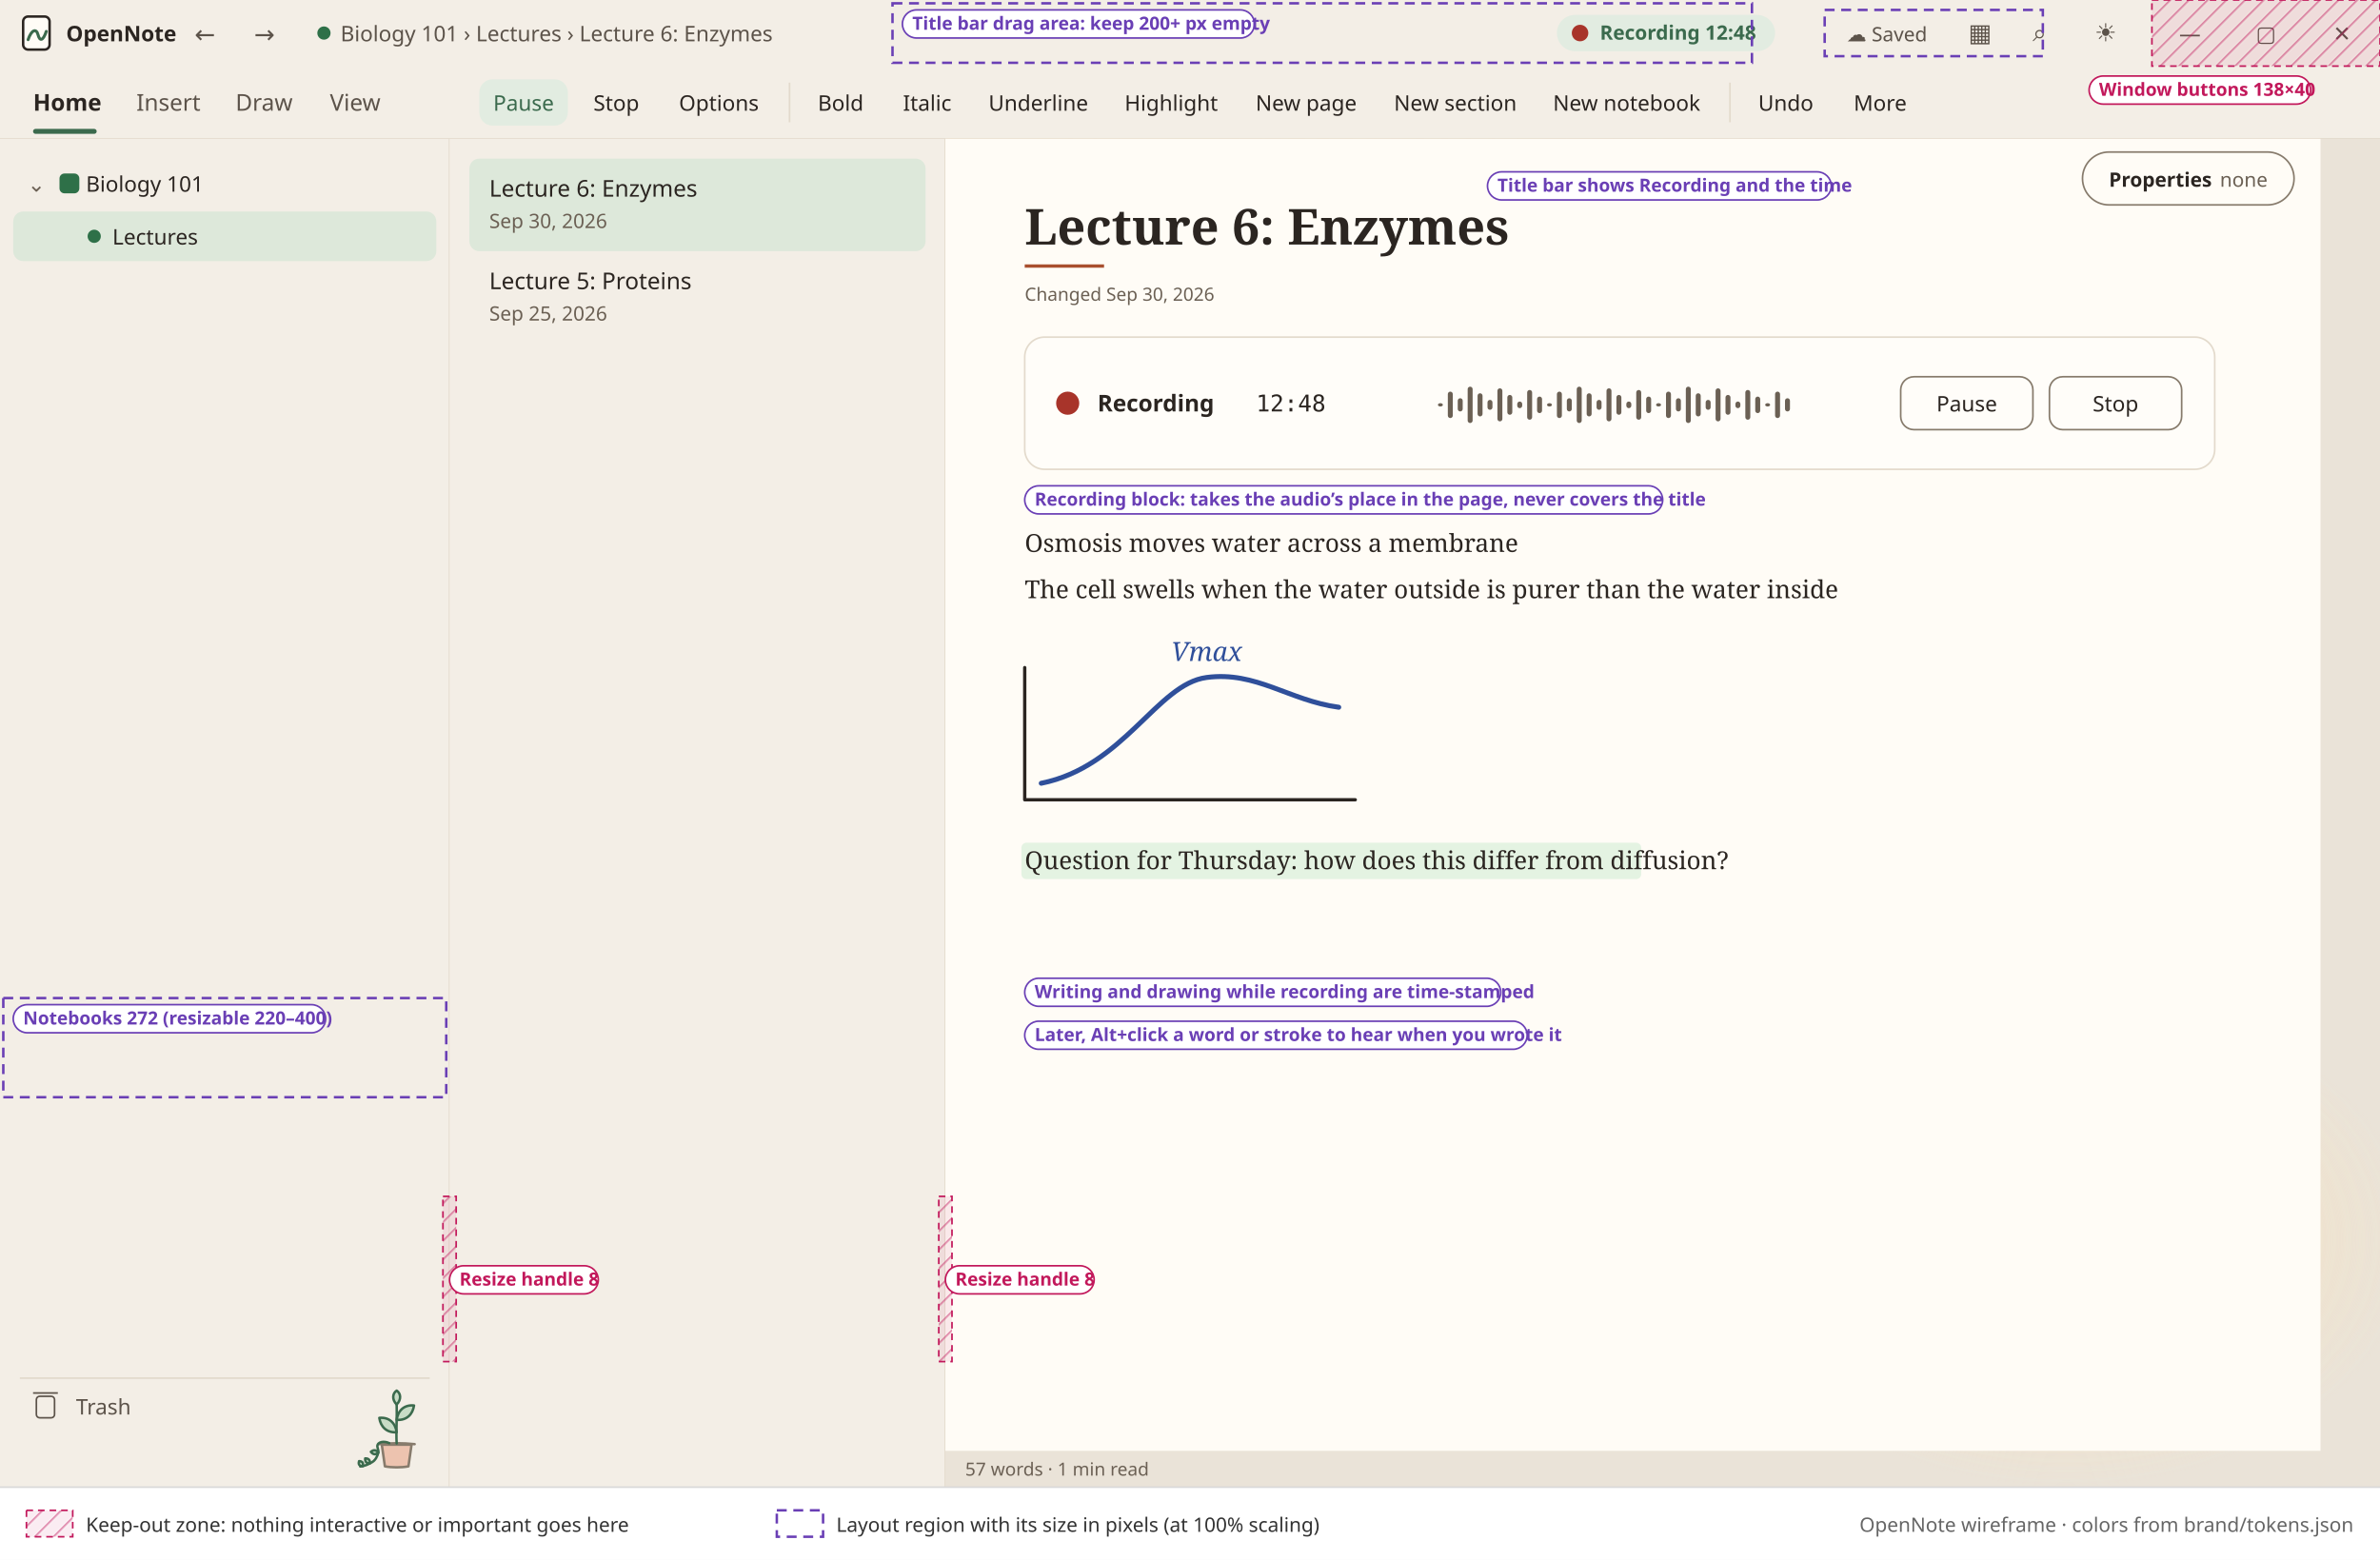
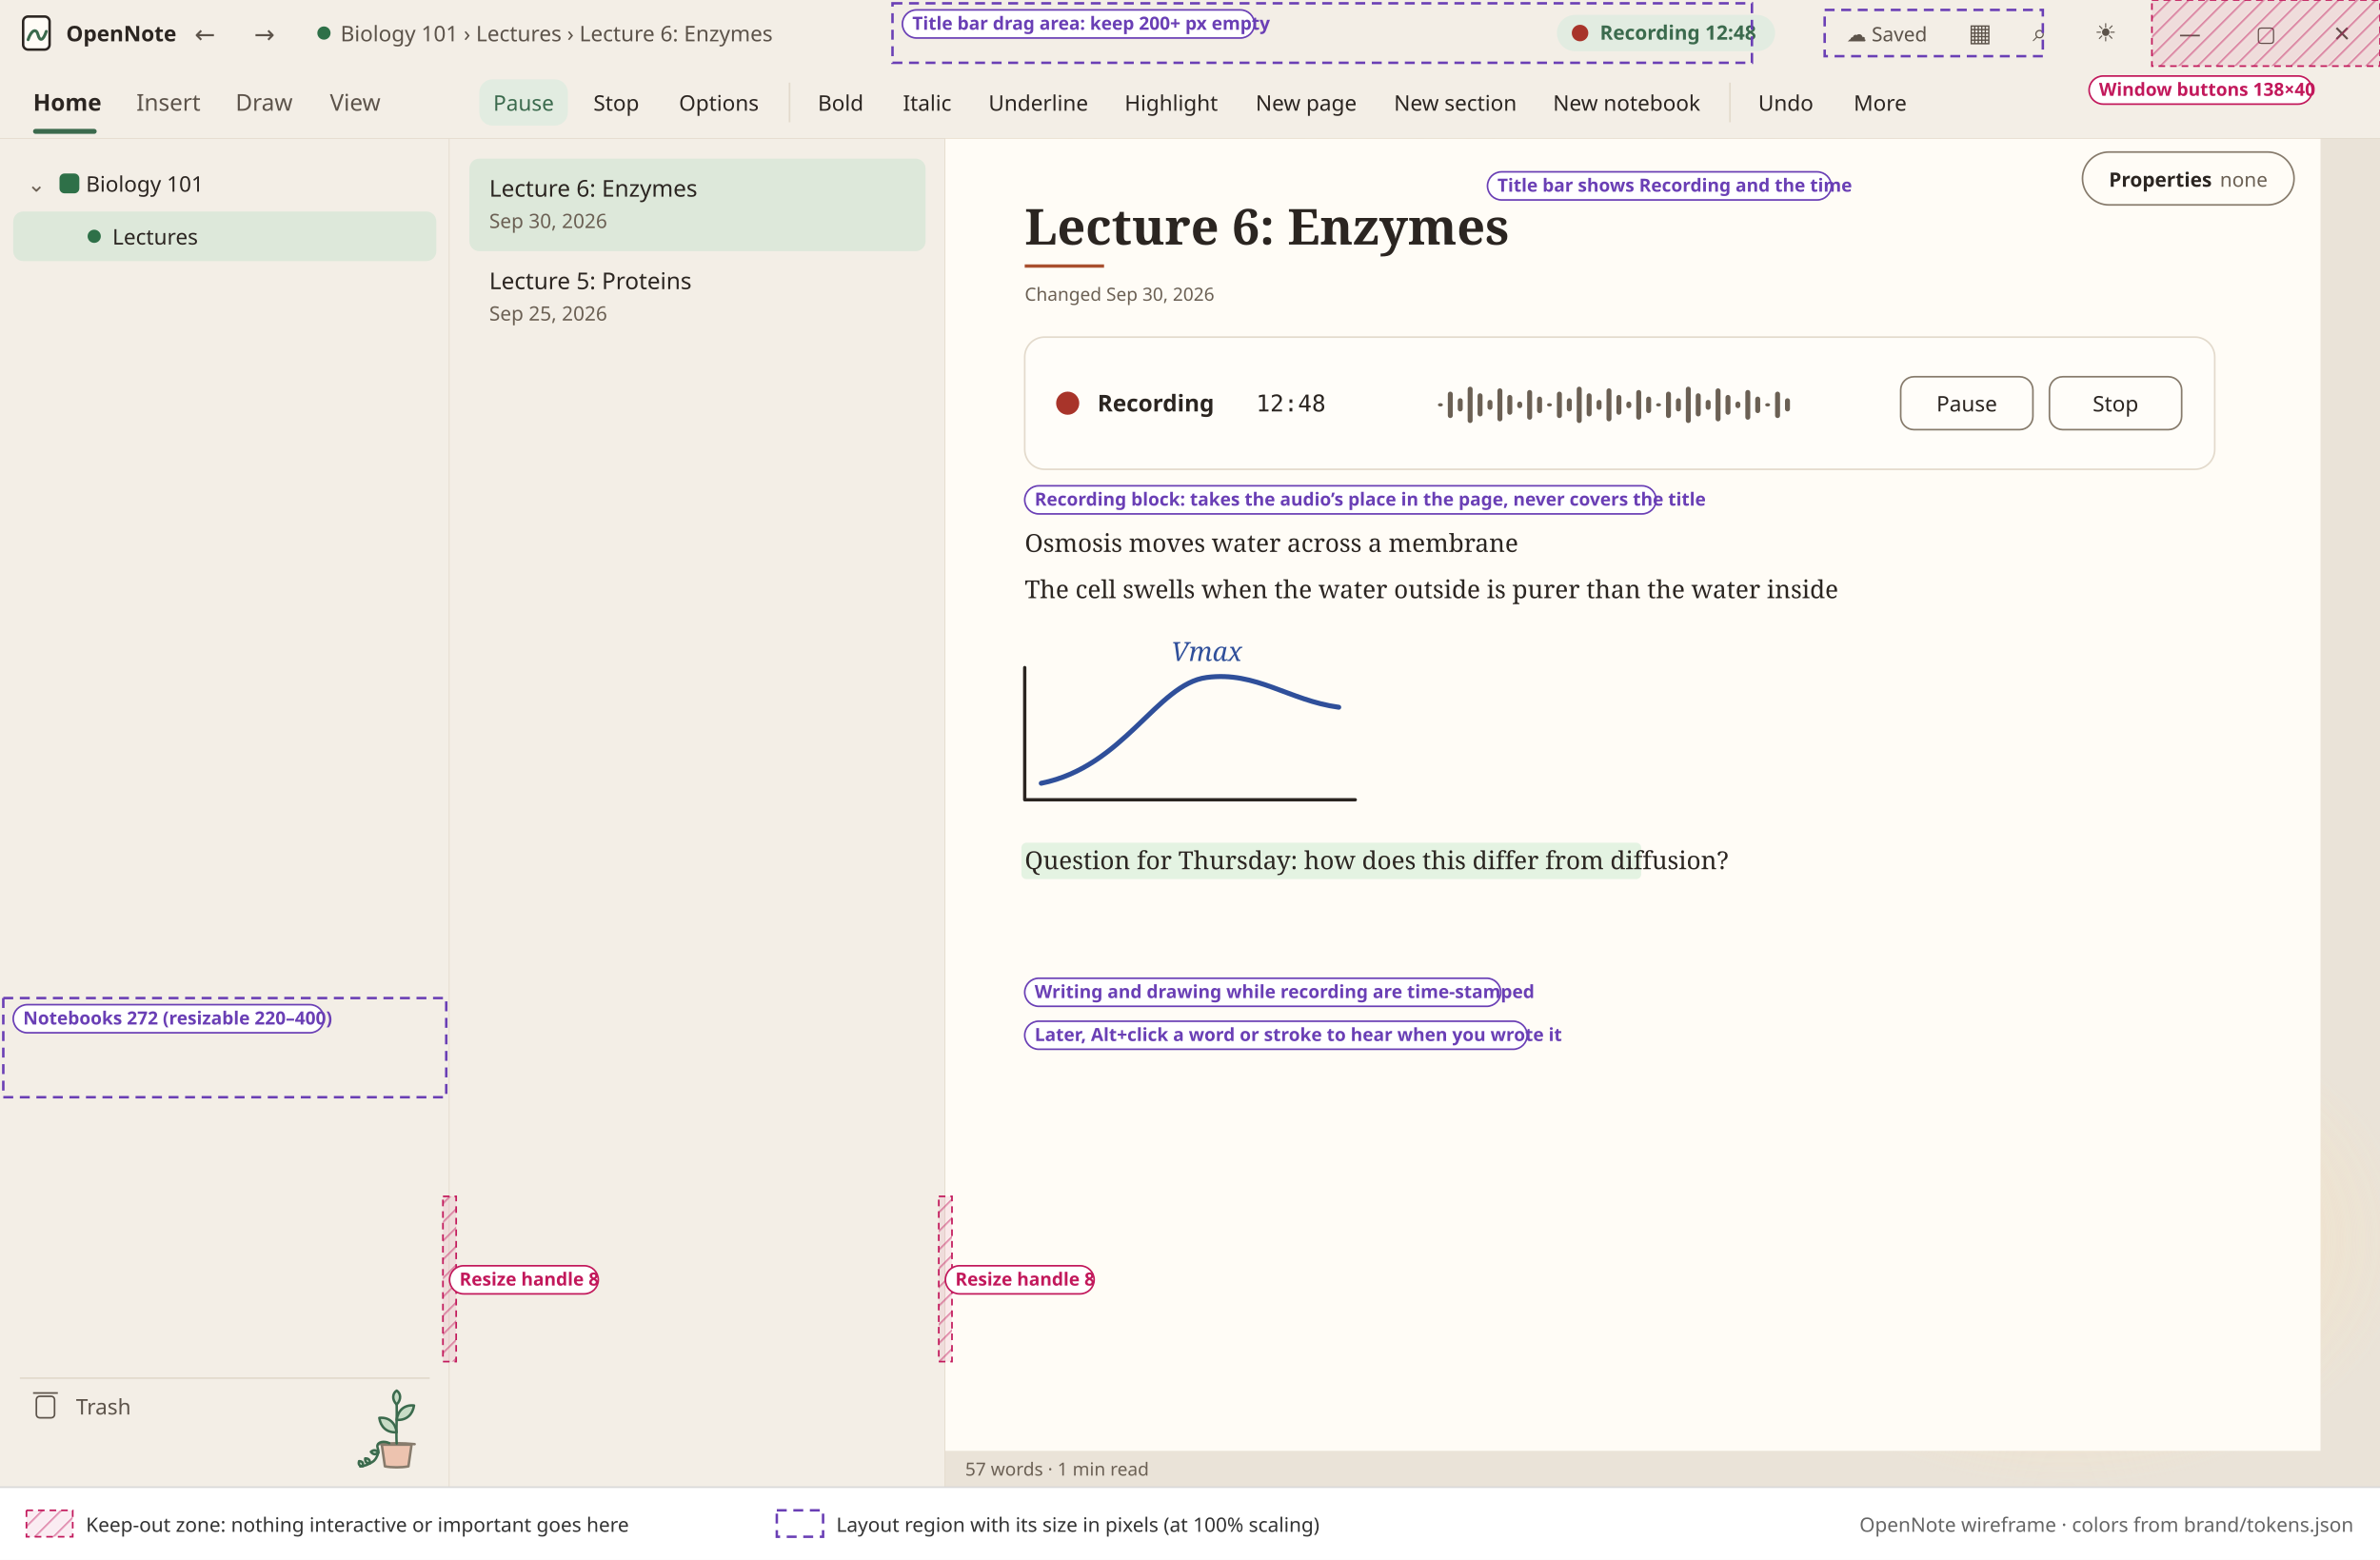
<svg xmlns="http://www.w3.org/2000/svg" viewBox="0 0 1440 944" width="1440" height="944" role="img">
  <defs>
    <pattern id="hatch" width="8" height="8" patternUnits="userSpaceOnUse" patternTransform="rotate(45)">
      <rect width="8" height="8" fill="#C2185B" fill-opacity="0.08" />
      <line x1="0" y1="0" x2="0" y2="8" stroke="#C2185B" stroke-opacity="0.45" stroke-width="2" />
    </pattern>
    <filter id="shadow" x="-10%" y="-10%" width="120%" height="130%">
      <feDropShadow dx="0" dy="4" stdDeviation="6" flood-color="#2B2521" flood-opacity="0.16" />
    </filter>
  </defs>
  <rect x="0" y="0" width="1440" height="900" rx="0" fill="#F3EEE6" />
  <rect x="0" y="0" width="1440" height="40" rx="0" fill="#F3EEE6" />
  <rect x="14" y="10" width="16" height="20" rx="3" fill="#FFFCF6" stroke="#2B2521" stroke-width="1.5" />
  <path d="M17 24c2-6 5-7 6-3s3 4 5-2" fill="none" stroke-linecap="round" stroke-linejoin="round" stroke="#3B6A4D" stroke-width="1.8" />
  <text x="40" y="25" font-size="13" font-weight="600" fill="#2B2521" text-anchor="start" font-family="'Atkinson Hyperlegible Next', 'Segoe UI', system-ui, sans-serif">OpenNote</text>
  <text x="124" y="26" font-size="15" font-weight="400" fill="#5C534A" text-anchor="middle" font-family="'Atkinson Hyperlegible Next', 'Segoe UI', system-ui, sans-serif">←</text>
  <text x="160" y="26" font-size="15" font-weight="400" fill="#5C534A" text-anchor="middle" font-family="'Atkinson Hyperlegible Next', 'Segoe UI', system-ui, sans-serif">→</text>
  <circle cx="196" cy="20" r="4" fill="#2E7048" />
  <text x="206" y="25" font-size="13" font-weight="400" fill="#5C534A" text-anchor="start" font-family="'Atkinson Hyperlegible Next', 'Segoe UI', system-ui, sans-serif">Biology 101 › Lectures › Lecture 6: Enzymes</text>
  <text x="1166" y="25" font-size="12" font-weight="400" fill="#5C534A" text-anchor="end" font-family="'Atkinson Hyperlegible Next', 'Segoe UI', system-ui, sans-serif">☁ Saved</text>
  <text x="1198" y="25" font-size="15" font-weight="400" fill="#5C534A" text-anchor="middle" font-family="'Atkinson Hyperlegible Next', 'Segoe UI', system-ui, sans-serif">▦</text>
  <text x="1234" y="25" font-size="15" font-weight="400" fill="#5C534A" text-anchor="middle" font-family="'Atkinson Hyperlegible Next', 'Segoe UI', system-ui, sans-serif">⌕</text>
  <text x="1274" y="25" font-size="15" font-weight="400" fill="#5C534A" text-anchor="middle" font-family="'Atkinson Hyperlegible Next', 'Segoe UI', system-ui, sans-serif">☀</text>
  <rect x="942" y="9" width="132" height="22" rx="11" fill="#E2ECE1" />
  <circle cx="956" cy="20" r="5" fill="#A8342A" />
  <text x="968" y="24" font-size="12" font-weight="600" fill="#3B6A4D" text-anchor="start" font-family="'Atkinson Hyperlegible Next', 'Segoe UI', system-ui, sans-serif">Recording 12:48</text>
  <text x="1325" y="25" font-size="13" font-weight="400" fill="#5C534A" text-anchor="middle" font-family="'Atkinson Hyperlegible Next', 'Segoe UI', system-ui, sans-serif">—</text>
  <text x="1371" y="25" font-size="13" font-weight="400" fill="#5C534A" text-anchor="middle" font-family="'Atkinson Hyperlegible Next', 'Segoe UI', system-ui, sans-serif">▢</text>
  <text x="1417" y="25" font-size="13" font-weight="400" fill="#5C534A" text-anchor="middle" font-family="'Atkinson Hyperlegible Next', 'Segoe UI', system-ui, sans-serif">✕</text>
  <rect x="0" y="40" width="1440" height="44" rx="0" fill="#F3EEE6" />
  <line x1="0" y1="84" x2="1440" y2="84" stroke="#E3DACC" />
  <text x="20" y="67" font-size="14" font-weight="600" fill="#2B2521" text-anchor="start" font-family="'Atkinson Hyperlegible Next', 'Segoe UI', system-ui, sans-serif">Home</text>
  <rect x="20" y="78" width="38.5" height="3" rx="1.5" fill="#3B6A4D" />
  <text x="82.5" y="67" font-size="14" font-weight="400" fill="#5C534A" text-anchor="start" font-family="'Atkinson Hyperlegible Next', 'Segoe UI', system-ui, sans-serif">Insert</text>
  <text x="142.5" y="67" font-size="14" font-weight="400" fill="#5C534A" text-anchor="start" font-family="'Atkinson Hyperlegible Next', 'Segoe UI', system-ui, sans-serif">Draw</text>
  <text x="199.6" y="67" font-size="14" font-weight="400" fill="#5C534A" text-anchor="start" font-family="'Atkinson Hyperlegible Next', 'Segoe UI', system-ui, sans-serif">View</text>
  <g data-fit="6" data-center="both">
    <rect x="290" y="48" width="53.6" height="28" rx="8" fill="#E2ECE1" />
    <text x="316.8" y="67" font-size="13" font-weight="400" fill="#3B6A4D" text-anchor="middle" font-family="'Atkinson Hyperlegible Next', 'Segoe UI', system-ui, sans-serif">Pause</text>
  </g>
  <g data-fit="6" data-center="both">
    <rect x="349.6" y="48" width="46.6" height="28" rx="8" fill="none" />
    <text x="372.9" y="67" font-size="13" font-weight="400" fill="#2B2521" text-anchor="middle" font-family="'Atkinson Hyperlegible Next', 'Segoe UI', system-ui, sans-serif">Stop</text>
  </g>
  <g data-fit="6" data-center="both">
    <rect x="402.2" y="48" width="65.5" height="28" rx="8" fill="none" />
    <text x="434.95" y="67" font-size="13" font-weight="400" fill="#2B2521" text-anchor="middle" font-family="'Atkinson Hyperlegible Next', 'Segoe UI', system-ui, sans-serif">Options</text>
  </g>
  <line x1="477.7" y1="50" x2="477.7" y2="74" stroke="#E3DACC" />
  <g data-fit="6" data-center="both">
    <rect x="485.7" y="48" width="45.9" height="28" rx="8" fill="none" />
    <text x="508.65" y="67" font-size="13" font-weight="400" fill="#2B2521" text-anchor="middle" font-family="'Atkinson Hyperlegible Next', 'Segoe UI', system-ui, sans-serif">Bold</text>
  </g>
  <g data-fit="6" data-center="both">
    <rect x="537.6" y="48" width="46.8" height="28" rx="8" fill="none" />
    <text x="561" y="67" font-size="13" font-weight="400" fill="#2B2521" text-anchor="middle" font-family="'Atkinson Hyperlegible Next', 'Segoe UI', system-ui, sans-serif">Italic</text>
  </g>
  <g data-fit="6" data-center="both">
    <rect x="590.4" y="48" width="75.7" height="28" rx="8" fill="none" />
    <text x="628.25" y="67" font-size="13" font-weight="400" fill="#2B2521" text-anchor="middle" font-family="'Atkinson Hyperlegible Next', 'Segoe UI', system-ui, sans-serif">Underline</text>
  </g>
  <g data-fit="6" data-center="both">
    <rect x="672.1" y="48" width="73.1" height="28" rx="8" fill="none" />
    <text x="708.65" y="67" font-size="13" font-weight="400" fill="#2B2521" text-anchor="middle" font-family="'Atkinson Hyperlegible Next', 'Segoe UI', system-ui, sans-serif">Highlight</text>
  </g>
  <g data-fit="6" data-center="both">
    <rect x="751.2" y="48" width="78.2" height="28" rx="8" fill="none" />
    <text x="790.3" y="67" font-size="13" font-weight="400" fill="#2B2521" text-anchor="middle" font-family="'Atkinson Hyperlegible Next', 'Segoe UI', system-ui, sans-serif">New page</text>
  </g>
  <g data-fit="6" data-center="both">
    <rect x="835.4" y="48" width="90.3" height="28" rx="8" fill="none" />
    <text x="880.55" y="67" font-size="13" font-weight="400" fill="#2B2521" text-anchor="middle" font-family="'Atkinson Hyperlegible Next', 'Segoe UI', system-ui, sans-serif">New section</text>
  </g>
  <g data-fit="6" data-center="both">
    <rect x="931.7" y="48" width="105" height="28" rx="8" fill="none" />
    <text x="984.2" y="67" font-size="13" font-weight="400" fill="#2B2521" text-anchor="middle" font-family="'Atkinson Hyperlegible Next', 'Segoe UI', system-ui, sans-serif">New notebook</text>
  </g>
  <line x1="1046.7" y1="50" x2="1046.7" y2="74" stroke="#E3DACC" />
  <g data-fit="6" data-center="both">
    <rect x="1054.7" y="48" width="51.6" height="28" rx="8" fill="none" />
    <text x="1080.5" y="67" font-size="13" font-weight="400" fill="#2B2521" text-anchor="middle" font-family="'Atkinson Hyperlegible Next', 'Segoe UI', system-ui, sans-serif">Undo</text>
  </g>
  <g data-fit="6" data-center="both">
    <rect x="1112.3" y="48" width="50.6" height="28" rx="8" fill="none" />
    <text x="1137.6" y="67" font-size="13" font-weight="400" fill="#2B2521" text-anchor="middle" font-family="'Atkinson Hyperlegible Next', 'Segoe UI', system-ui, sans-serif">More</text>
  </g>
  <rect x="0" y="84" width="272" height="816" rx="0" fill="#F3EEE6" />
  <line x1="272" y1="84" x2="272" y2="900" stroke="#E3DACC" />
  <text x="22" y="116" font-size="13" font-weight="400" fill="#6B6054" text-anchor="middle" font-family="'Atkinson Hyperlegible Next', 'Segoe UI', system-ui, sans-serif">⌄</text>
  <rect x="36" y="105" width="12" height="12" rx="3" fill="#2E7048" />
  <text x="52" y="116" font-size="13" font-weight="400" fill="#2B2521" text-anchor="start" font-family="'Atkinson Hyperlegible Next', 'Segoe UI', system-ui, sans-serif">Biology 101</text>
  <rect x="8" y="128" width="256" height="30" rx="6" fill="#DDE8DA" />
  <circle cx="57" cy="143" r="4" fill="#2E7048" />
  <text x="68" y="148" font-size="13" font-weight="400" fill="#2B2521" text-anchor="start" font-family="'Atkinson Hyperlegible Next', 'Segoe UI', system-ui, sans-serif">Lectures</text>
  <line x1="12" y1="834" x2="260" y2="834" stroke="#E3DACC" />
  <rect x="22" y="845" width="11" height="13" rx="2" fill="none" stroke="#5C534A" stroke-width="1" />
  <line x1="20" y1="843" x2="35" y2="843" stroke="#5C534A" />
  <text x="46" y="856" font-size="13" font-weight="400" fill="#5C534A" text-anchor="start" font-family="'Atkinson Hyperlegible Next', 'Segoe UI', system-ui, sans-serif">Trash</text>
  <g data-part="plant-pot" fill="none" stroke="#877B6C" stroke-linecap="round" stroke-linejoin="round">
    <g data-part="plant" transform="translate(216 840.5063) scale(0.75)" stroke-width="2">
      <path d="M20 45H44L41.5 62.5C36 63.6 28 63.6 22.5 62.5Z" fill="#EDC3AF" data-part="pot" />
      <path d="M17.5 44.6C28 43.6 37 43.6 46.5 44.6" />
      <path d="M32 44C31.4 34 32.4 23 32 12" stroke="#3B6A4D" />
      <path d="M26 43.8C22 41.8 16.6 42.6 16.4 46.2 16.6 48.6 17.6 49.8 17.2 51.4 16.6 54 15 57.4 12.4 59 9 61 6 62.4 2.6 62.6" stroke="#3B6A4D" />
      <path d="M32 35C24 35.6 19 30.6 18 23.4 26 22.6 31 27.6 32 35Z" fill="#C8DCC6" stroke="#3B6A4D" />
      <path d="M32 25C40 25.6 45 20.6 46 13.4 38 12.6 33 17.6 32 25Z" fill="#C8DCC6" stroke="#3B6A4D" />
      <path d="M32 12.6C28 8.6 28.6 3.6 32 1.4 35.4 3.6 36 8.6 32 12.6Z" fill="#C8DCC6" stroke="#3B6A4D" />
      <path d="M17.2 51.4Q14.5 48 11.2 50.8Q14 54.3 17.2 51.4Z" fill="#C8DCC6" stroke="#3B6A4D" />
      <path d="M10.4 60.1Q10.7 56 6.6 56.1Q6.3 60.2 10.4 60.1Z" fill="#C8DCC6" stroke="#3B6A4D" />
      <path d="M4.6 62.4Q5.8 58.5 1.7 58.3Q0.5 62.2 4.6 62.4Z" fill="#C8DCC6" stroke="#3B6A4D" />
    </g>
  </g>
  <rect x="272" y="84" width="300" height="816" rx="0" fill="#F3EEE6" />
  <line x1="572" y1="84" x2="572" y2="900" stroke="#E3DACC" />
  <rect x="284" y="96" width="276" height="56" rx="6" fill="#DDE8DA" />
  <text x="296" y="119" font-size="14" font-weight="500" fill="#2B2521" text-anchor="start" font-family="'Atkinson Hyperlegible Next', 'Segoe UI', system-ui, sans-serif">Lecture 6: Enzymes</text>
  <text x="296" y="138" font-size="12" font-weight="400" fill="#6B6054" text-anchor="start" font-family="'Atkinson Hyperlegible Next', 'Segoe UI', system-ui, sans-serif">Sep 30, 2026</text>
  <text x="296" y="175" font-size="14" font-weight="500" fill="#2B2521" text-anchor="start" font-family="'Atkinson Hyperlegible Next', 'Segoe UI', system-ui, sans-serif">Lecture 5: Proteins</text>
  <text x="296" y="194" font-size="12" font-weight="400" fill="#6B6054" text-anchor="start" font-family="'Atkinson Hyperlegible Next', 'Segoe UI', system-ui, sans-serif">Sep 25, 2026</text>
  <defs>
    <radialGradient id="ambient7" cx="0" cy="0" r="1" gradientUnits="userSpaceOnUse" gradientTransform="translate(572 84) scale(608 653)">
      <stop offset="0" stop-color="#FFF0D4" />
      <stop offset="1" stop-color="#FFF0D4" stop-opacity="0" />
    </radialGradient>
    <radialGradient id="ambient7p">
      <stop offset="0" stop-color="#FCE4B8" />
      <stop offset="1" stop-color="#FCE4B8" stop-opacity="0" />
    </radialGradient>
  </defs>
  <rect x="572" y="84" width="868" height="816" rx="0" fill="#EAE3D8" />
  <rect x="572" y="84" width="868" height="816" fill="url(#ambient7)" />
  <ellipse cx="1250" cy="750" rx="210" ry="150" fill="url(#ambient7p)" opacity="0.9" />
  <rect x="572" y="84" width="832" height="794" rx="0" fill="#FFFCF6" />
  <text x="584" y="893" font-size="11" font-weight="400" fill="#6B6054" text-anchor="start" font-family="'Atkinson Hyperlegible Next', 'Segoe UI', system-ui, sans-serif">57 words · 1 min read</text>
  <rect x="1260" y="92" width="128" height="32" rx="16" fill="#FFFCF6" stroke="#877B6C" stroke-width="1" />
  <text x="1276" y="113" font-size="12" font-weight="600" fill="#2B2521" text-anchor="start" font-family="'Atkinson Hyperlegible Next', 'Segoe UI', system-ui, sans-serif">Properties</text>
  <text x="1372" y="113" font-size="12" font-weight="400" fill="#6B6054" text-anchor="end" font-family="'Atkinson Hyperlegible Next', 'Segoe UI', system-ui, sans-serif">none</text>
  <text x="620" y="148" font-size="30" font-weight="700" fill="#2B2521" text-anchor="start" font-family="Literata, Cambria, Georgia, serif">Lecture 6: Enzymes</text>
  <rect x="620" y="160" width="48" height="2" rx="0" fill="#A9502F" />
  <text x="620" y="182" font-size="11" font-weight="400" fill="#6B6054" text-anchor="start" font-family="'Atkinson Hyperlegible Next', 'Segoe UI', system-ui, sans-serif">Changed Sep 30, 2026</text>
  <rect x="620" y="204" width="720" height="80" rx="12" fill="#FFFDF9" stroke="#E3DACC" stroke-width="1" />
  <circle cx="646" cy="244" r="7" fill="#A8342A" />
  <text x="664" y="249" font-size="14" font-weight="600" fill="#2B2521" text-anchor="start" font-family="'Atkinson Hyperlegible Next', 'Segoe UI', system-ui, sans-serif">Recording</text>
  <text x="760" y="249" font-size="14" font-weight="400" fill="#2B2521" text-anchor="start" font-family="'Atkinson Hyperlegible Mono', 'Cascadia Code', Consolas, monospace">12:48</text>
  <rect x="870" y="244" width="3" height="2" rx="1.5" fill="#6B6054" />
  <rect x="876" y="237" width="3" height="16" rx="1.5" fill="#6B6054" />
  <rect x="882" y="241" width="3" height="8" rx="1.5" fill="#6B6054" />
  <rect x="888" y="234" width="3" height="22" rx="1.5" fill="#6B6054" />
  <rect x="894" y="238" width="3" height="14" rx="1.5" fill="#6B6054" />
  <rect x="900" y="242" width="3" height="6" rx="1.5" fill="#6B6054" />
  <rect x="906" y="235" width="3" height="20" rx="1.5" fill="#6B6054" />
  <rect x="912" y="239" width="3" height="12" rx="1.5" fill="#6B6054" />
  <rect x="918" y="243" width="3" height="4" rx="1.5" fill="#6B6054" />
  <rect x="924" y="236" width="3" height="18" rx="1.5" fill="#6B6054" />
  <rect x="930" y="240" width="3" height="10" rx="1.5" fill="#6B6054" />
  <rect x="936" y="244" width="3" height="2" rx="1.5" fill="#6B6054" />
  <rect x="942" y="237" width="3" height="16" rx="1.5" fill="#6B6054" />
  <rect x="948" y="241" width="3" height="8" rx="1.5" fill="#6B6054" />
  <rect x="954" y="234" width="3" height="22" rx="1.5" fill="#6B6054" />
  <rect x="960" y="238" width="3" height="14" rx="1.5" fill="#6B6054" />
  <rect x="966" y="242" width="3" height="6" rx="1.5" fill="#6B6054" />
  <rect x="972" y="235" width="3" height="20" rx="1.5" fill="#6B6054" />
  <rect x="978" y="239" width="3" height="12" rx="1.5" fill="#6B6054" />
  <rect x="984" y="243" width="3" height="4" rx="1.5" fill="#6B6054" />
  <rect x="990" y="236" width="3" height="18" rx="1.5" fill="#6B6054" />
  <rect x="996" y="240" width="3" height="10" rx="1.5" fill="#6B6054" />
  <rect x="1002" y="244" width="3" height="2" rx="1.5" fill="#6B6054" />
  <rect x="1008" y="237" width="3" height="16" rx="1.5" fill="#6B6054" />
  <rect x="1014" y="241" width="3" height="8" rx="1.5" fill="#6B6054" />
  <rect x="1020" y="234" width="3" height="22" rx="1.5" fill="#6B6054" />
  <rect x="1026" y="238" width="3" height="14" rx="1.5" fill="#6B6054" />
  <rect x="1032" y="242" width="3" height="6" rx="1.5" fill="#6B6054" />
  <rect x="1038" y="235" width="3" height="20" rx="1.5" fill="#6B6054" />
  <rect x="1044" y="239" width="3" height="12" rx="1.5" fill="#6B6054" />
  <rect x="1050" y="243" width="3" height="4" rx="1.5" fill="#6B6054" />
  <rect x="1056" y="236" width="3" height="18" rx="1.5" fill="#6B6054" />
  <rect x="1062" y="240" width="3" height="10" rx="1.5" fill="#6B6054" />
  <rect x="1068" y="244" width="3" height="2" rx="1.5" fill="#6B6054" />
  <rect x="1074" y="237" width="3" height="16" rx="1.5" fill="#6B6054" />
  <rect x="1080" y="241" width="3" height="8" rx="1.5" fill="#6B6054" />
  <g data-fit="6" data-center="both">
    <rect x="1150" y="228" width="80" height="32" rx="8" fill="none" stroke="#877B6C" stroke-width="1" />
    <text x="1190" y="249" font-size="13" font-weight="400" fill="#2B2521" text-anchor="middle" font-family="'Atkinson Hyperlegible Next', 'Segoe UI', system-ui, sans-serif">Pause</text>
  </g>
  <g data-fit="6" data-center="both">
    <rect x="1240" y="228" width="80" height="32" rx="8" fill="none" stroke="#877B6C" stroke-width="1" />
    <text x="1280" y="249" font-size="13" font-weight="400" fill="#2B2521" text-anchor="middle" font-family="'Atkinson Hyperlegible Next', 'Segoe UI', system-ui, sans-serif">Stop</text>
  </g>
  <text x="620" y="334" font-size="15" font-weight="400" fill="#2B2521" text-anchor="start" font-family="Literata, Cambria, Georgia, serif">Osmosis moves water across a membrane</text>
  <text x="620" y="362" font-size="15" font-weight="400" fill="#2B2521" text-anchor="start" font-family="Literata, Cambria, Georgia, serif">The cell swells when the water outside is purer than the water inside</text>
  <path d="M620 484l0-80M620 484l200 0" fill="none" stroke-linecap="round" stroke-linejoin="round" stroke="#2B2521" stroke-width="2" />
  <path d="M630 474c50-10 70-60 100-64s50 14 80 18" fill="none" stroke-linecap="round" stroke-linejoin="round" stroke="#2F4F9A" stroke-width="3" />
  <text x="730" y="400" font-size="16" font-weight="400" fill="#2F4F9A" text-anchor="middle" font-family="Literata, Cambria, Georgia, serif" font-style="italic">Vmax</text>
  <rect x="618" y="510" width="375" height="22" rx="3" fill="#8ED6A566" fill-opacity="0.6" />
  <text x="620" y="526" font-size="15" font-weight="400" fill="#2B2521" text-anchor="start" font-family="Literata, Cambria, Georgia, serif">Question for Thursday: how does this differ from diffusion?</text>
  <g pointer-events="none">
    <rect x="1302" y="0" width="138" height="40" rx="0" fill="url(#hatch)" stroke="#C2185B" stroke-width="1" stroke-dasharray="4 3" />
  </g>
  <g data-fit="4" pointer-events="none">
-     <rect x="1264" y="46" width="134" height="17" rx="8.5" fill="#FFFFFF" stroke="#C2185B" stroke-width="1" />
+     <rect x="1264" y="46" width="135" height="17" rx="8.5" fill="#FFFFFF" stroke="#C2185B" stroke-width="1" />
    <text x="1270" y="58" font-size="11" font-weight="600" fill="#C2185B" text-anchor="start" font-family="'Atkinson Hyperlegible Next', 'Segoe UI', system-ui, sans-serif">Window buttons 138×40</text>
  </g>
  <g pointer-events="none">
    <rect x="540" y="2" width="520" height="36" rx="0" fill="none" stroke="#6A3FB5" stroke-width="1.5" stroke-dasharray="6 4" />
  </g>
  <g data-fit="4" pointer-events="none">
    <rect x="546" y="6" width="213" height="17" rx="8.5" fill="#FFFFFF" stroke="#6A3FB5" stroke-width="1" />
    <text x="552" y="18" font-size="11" font-weight="600" fill="#6A3FB5" text-anchor="start" font-family="'Atkinson Hyperlegible Next', 'Segoe UI', system-ui, sans-serif">Title bar drag area: keep 200+ px empty</text>
  </g>
  <g pointer-events="none">
    <rect x="2" y="604" width="268" height="60" rx="0" fill="none" stroke="#6A3FB5" stroke-width="1.5" stroke-dasharray="6 4" />
  </g>
  <g data-fit="4" pointer-events="none">
-     <rect x="8" y="608" width="189" height="17" rx="8.5" fill="#FFFFFF" stroke="#6A3FB5" stroke-width="1" />
+     <rect x="8" y="608" width="188" height="17" rx="8.5" fill="#FFFFFF" stroke="#6A3FB5" stroke-width="1" />
    <text x="14" y="620" font-size="11" font-weight="600" fill="#6A3FB5" text-anchor="start" font-family="'Atkinson Hyperlegible Next', 'Segoe UI', system-ui, sans-serif">Notebooks 272 (resizable 220–400)</text>
  </g>
  <g pointer-events="none">
    <rect x="268" y="724" width="8" height="100" rx="0" fill="url(#hatch)" stroke="#C2185B" stroke-width="1" stroke-dasharray="4 3" />
  </g>
  <g data-fit="4" pointer-events="none">
    <rect x="272" y="766" width="90" height="17" rx="8.5" fill="#FFFFFF" stroke="#C2185B" stroke-width="1" />
    <text x="278" y="778" font-size="11" font-weight="600" fill="#C2185B" text-anchor="start" font-family="'Atkinson Hyperlegible Next', 'Segoe UI', system-ui, sans-serif">Resize handle 8</text>
  </g>
  <g pointer-events="none">
    <rect x="568" y="724" width="8" height="100" rx="0" fill="url(#hatch)" stroke="#C2185B" stroke-width="1" stroke-dasharray="4 3" />
  </g>
  <g data-fit="4" pointer-events="none">
    <rect x="572" y="766" width="90" height="17" rx="8.5" fill="#FFFFFF" stroke="#C2185B" stroke-width="1" />
    <text x="578" y="778" font-size="11" font-weight="600" fill="#C2185B" text-anchor="start" font-family="'Atkinson Hyperlegible Next', 'Segoe UI', system-ui, sans-serif">Resize handle 8</text>
  </g>
  <g pointer-events="none">
    <rect x="1104" y="6" width="132" height="28" rx="0" fill="none" stroke="#6A3FB5" stroke-width="1.5" stroke-dasharray="6 4" />
  </g>
  <g data-fit="4" pointer-events="none">
    <rect x="900" y="104" width="208" height="17" rx="8.5" fill="#FFFFFF" stroke="#6A3FB5" stroke-width="1" />
    <text x="906" y="116" font-size="11" font-weight="600" fill="#6A3FB5" text-anchor="start" font-family="'Atkinson Hyperlegible Next', 'Segoe UI', system-ui, sans-serif">Title bar shows Recording and the time</text>
  </g>
  <g data-fit="4" pointer-events="none">
-     <rect x="620" y="294" width="386" height="17" rx="8.5" fill="#FFFFFF" stroke="#6A3FB5" stroke-width="1" />
+     <rect x="620" y="294" width="382" height="17" rx="8.5" fill="#FFFFFF" stroke="#6A3FB5" stroke-width="1" />
    <text x="626" y="306" font-size="11" font-weight="600" fill="#6A3FB5" text-anchor="start" font-family="'Atkinson Hyperlegible Next', 'Segoe UI', system-ui, sans-serif">Recording block: takes the audio’s place in the page, never covers the title</text>
  </g>
  <g data-fit="4" pointer-events="none">
    <rect x="620" y="592" width="288" height="17" rx="8.5" fill="#FFFFFF" stroke="#6A3FB5" stroke-width="1" />
    <text x="626" y="604" font-size="11" font-weight="600" fill="#6A3FB5" text-anchor="start" font-family="'Atkinson Hyperlegible Next', 'Segoe UI', system-ui, sans-serif">Writing and drawing while recording are time-stamped</text>
  </g>
  <g data-fit="4" pointer-events="none">
    <rect x="620" y="618" width="304" height="17" rx="8.5" fill="#FFFFFF" stroke="#6A3FB5" stroke-width="1" />
    <text x="626" y="630" font-size="11" font-weight="600" fill="#6A3FB5" text-anchor="start" font-family="'Atkinson Hyperlegible Next', 'Segoe UI', system-ui, sans-serif">Later, Alt+click a word or stroke to hear when you wrote it</text>
  </g>
  <rect x="0" y="900" width="1440" height="44" rx="0" fill="#FFFFFF" />
  <line x1="0" y1="900" x2="1440" y2="900" stroke="#D9D9D9" />
  <rect x="16" y="914" width="28" height="16" rx="0" fill="url(#hatch)" stroke="#C2185B" stroke-width="1" stroke-dasharray="4 3" />
  <text x="52" y="927" font-size="12" font-weight="400" fill="#333" text-anchor="start" font-family="'Atkinson Hyperlegible Next', 'Segoe UI', system-ui, sans-serif">Keep-out zone: nothing interactive or important goes here</text>
  <rect x="470" y="914" width="28" height="16" rx="0" fill="none" stroke="#6A3FB5" stroke-width="1.5" stroke-dasharray="6 4" />
  <text x="506" y="927" font-size="12" font-weight="400" fill="#333" text-anchor="start" font-family="'Atkinson Hyperlegible Next', 'Segoe UI', system-ui, sans-serif">Layout region with its size in pixels (at 100% scaling)</text>
  <text x="1424" y="927" font-size="12" font-weight="400" fill="#666" text-anchor="end" font-family="'Atkinson Hyperlegible Next', 'Segoe UI', system-ui, sans-serif">OpenNote wireframe · colors from brand/tokens.json</text>
</svg>
